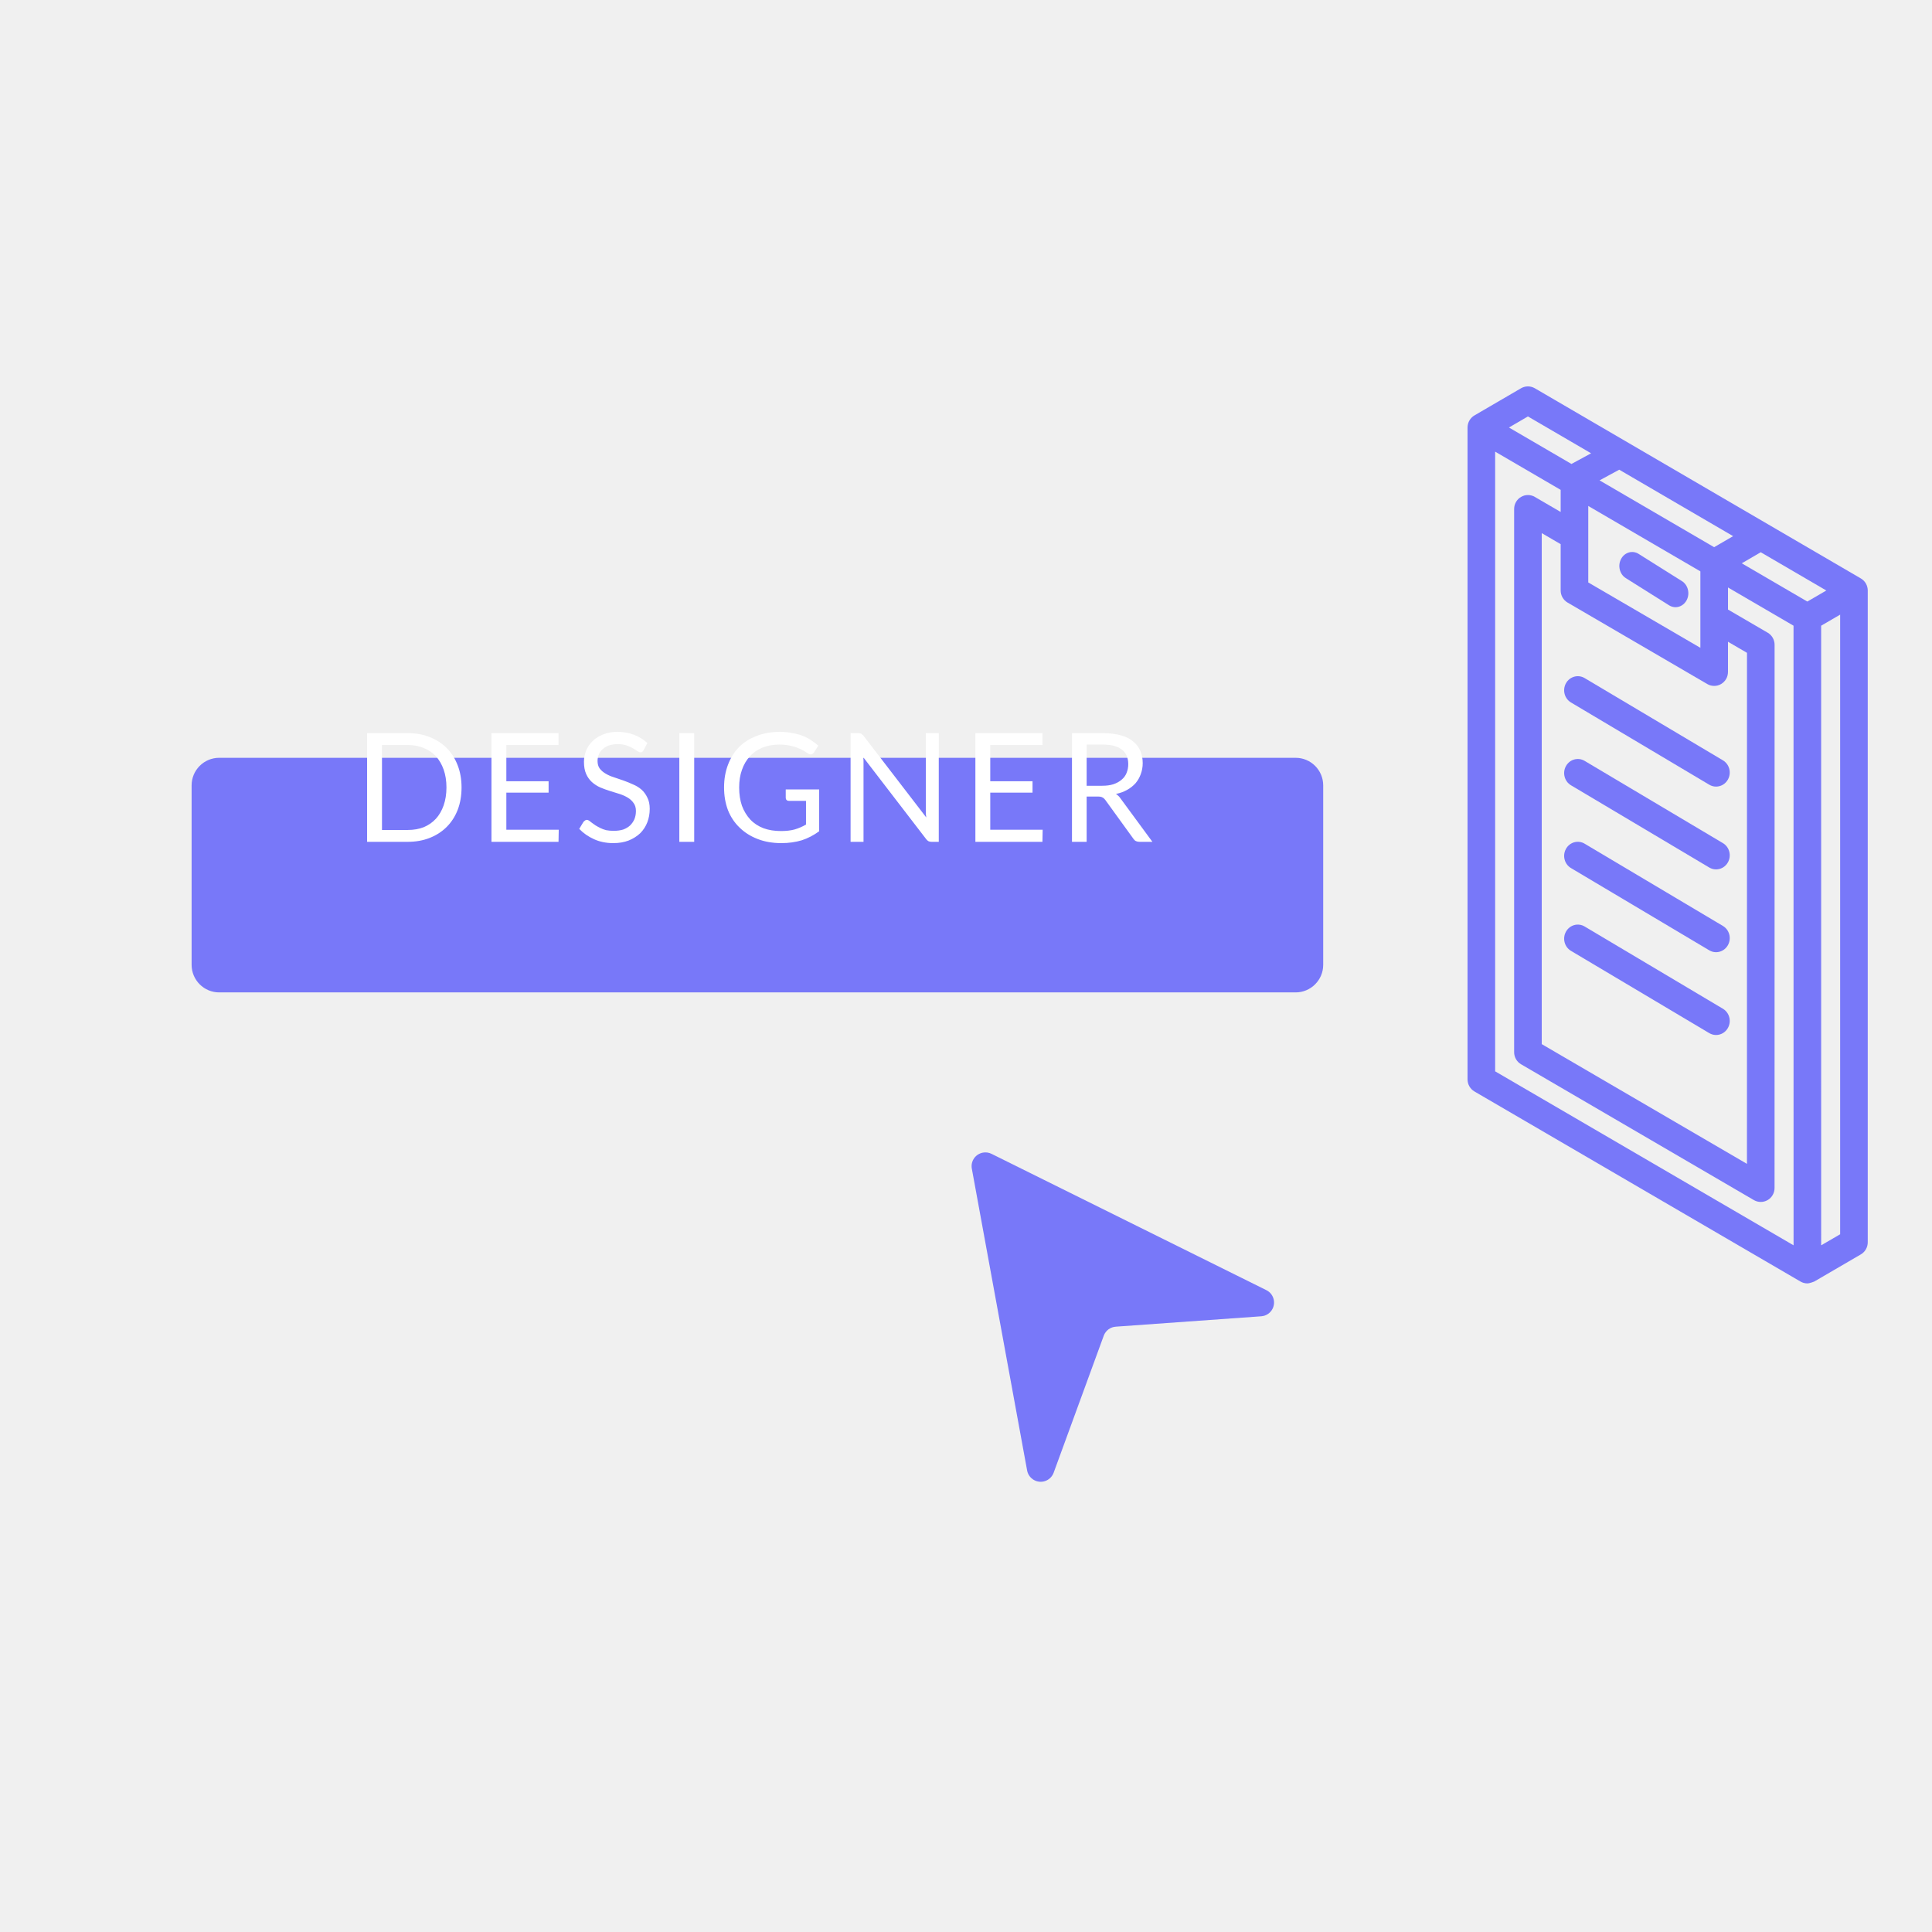
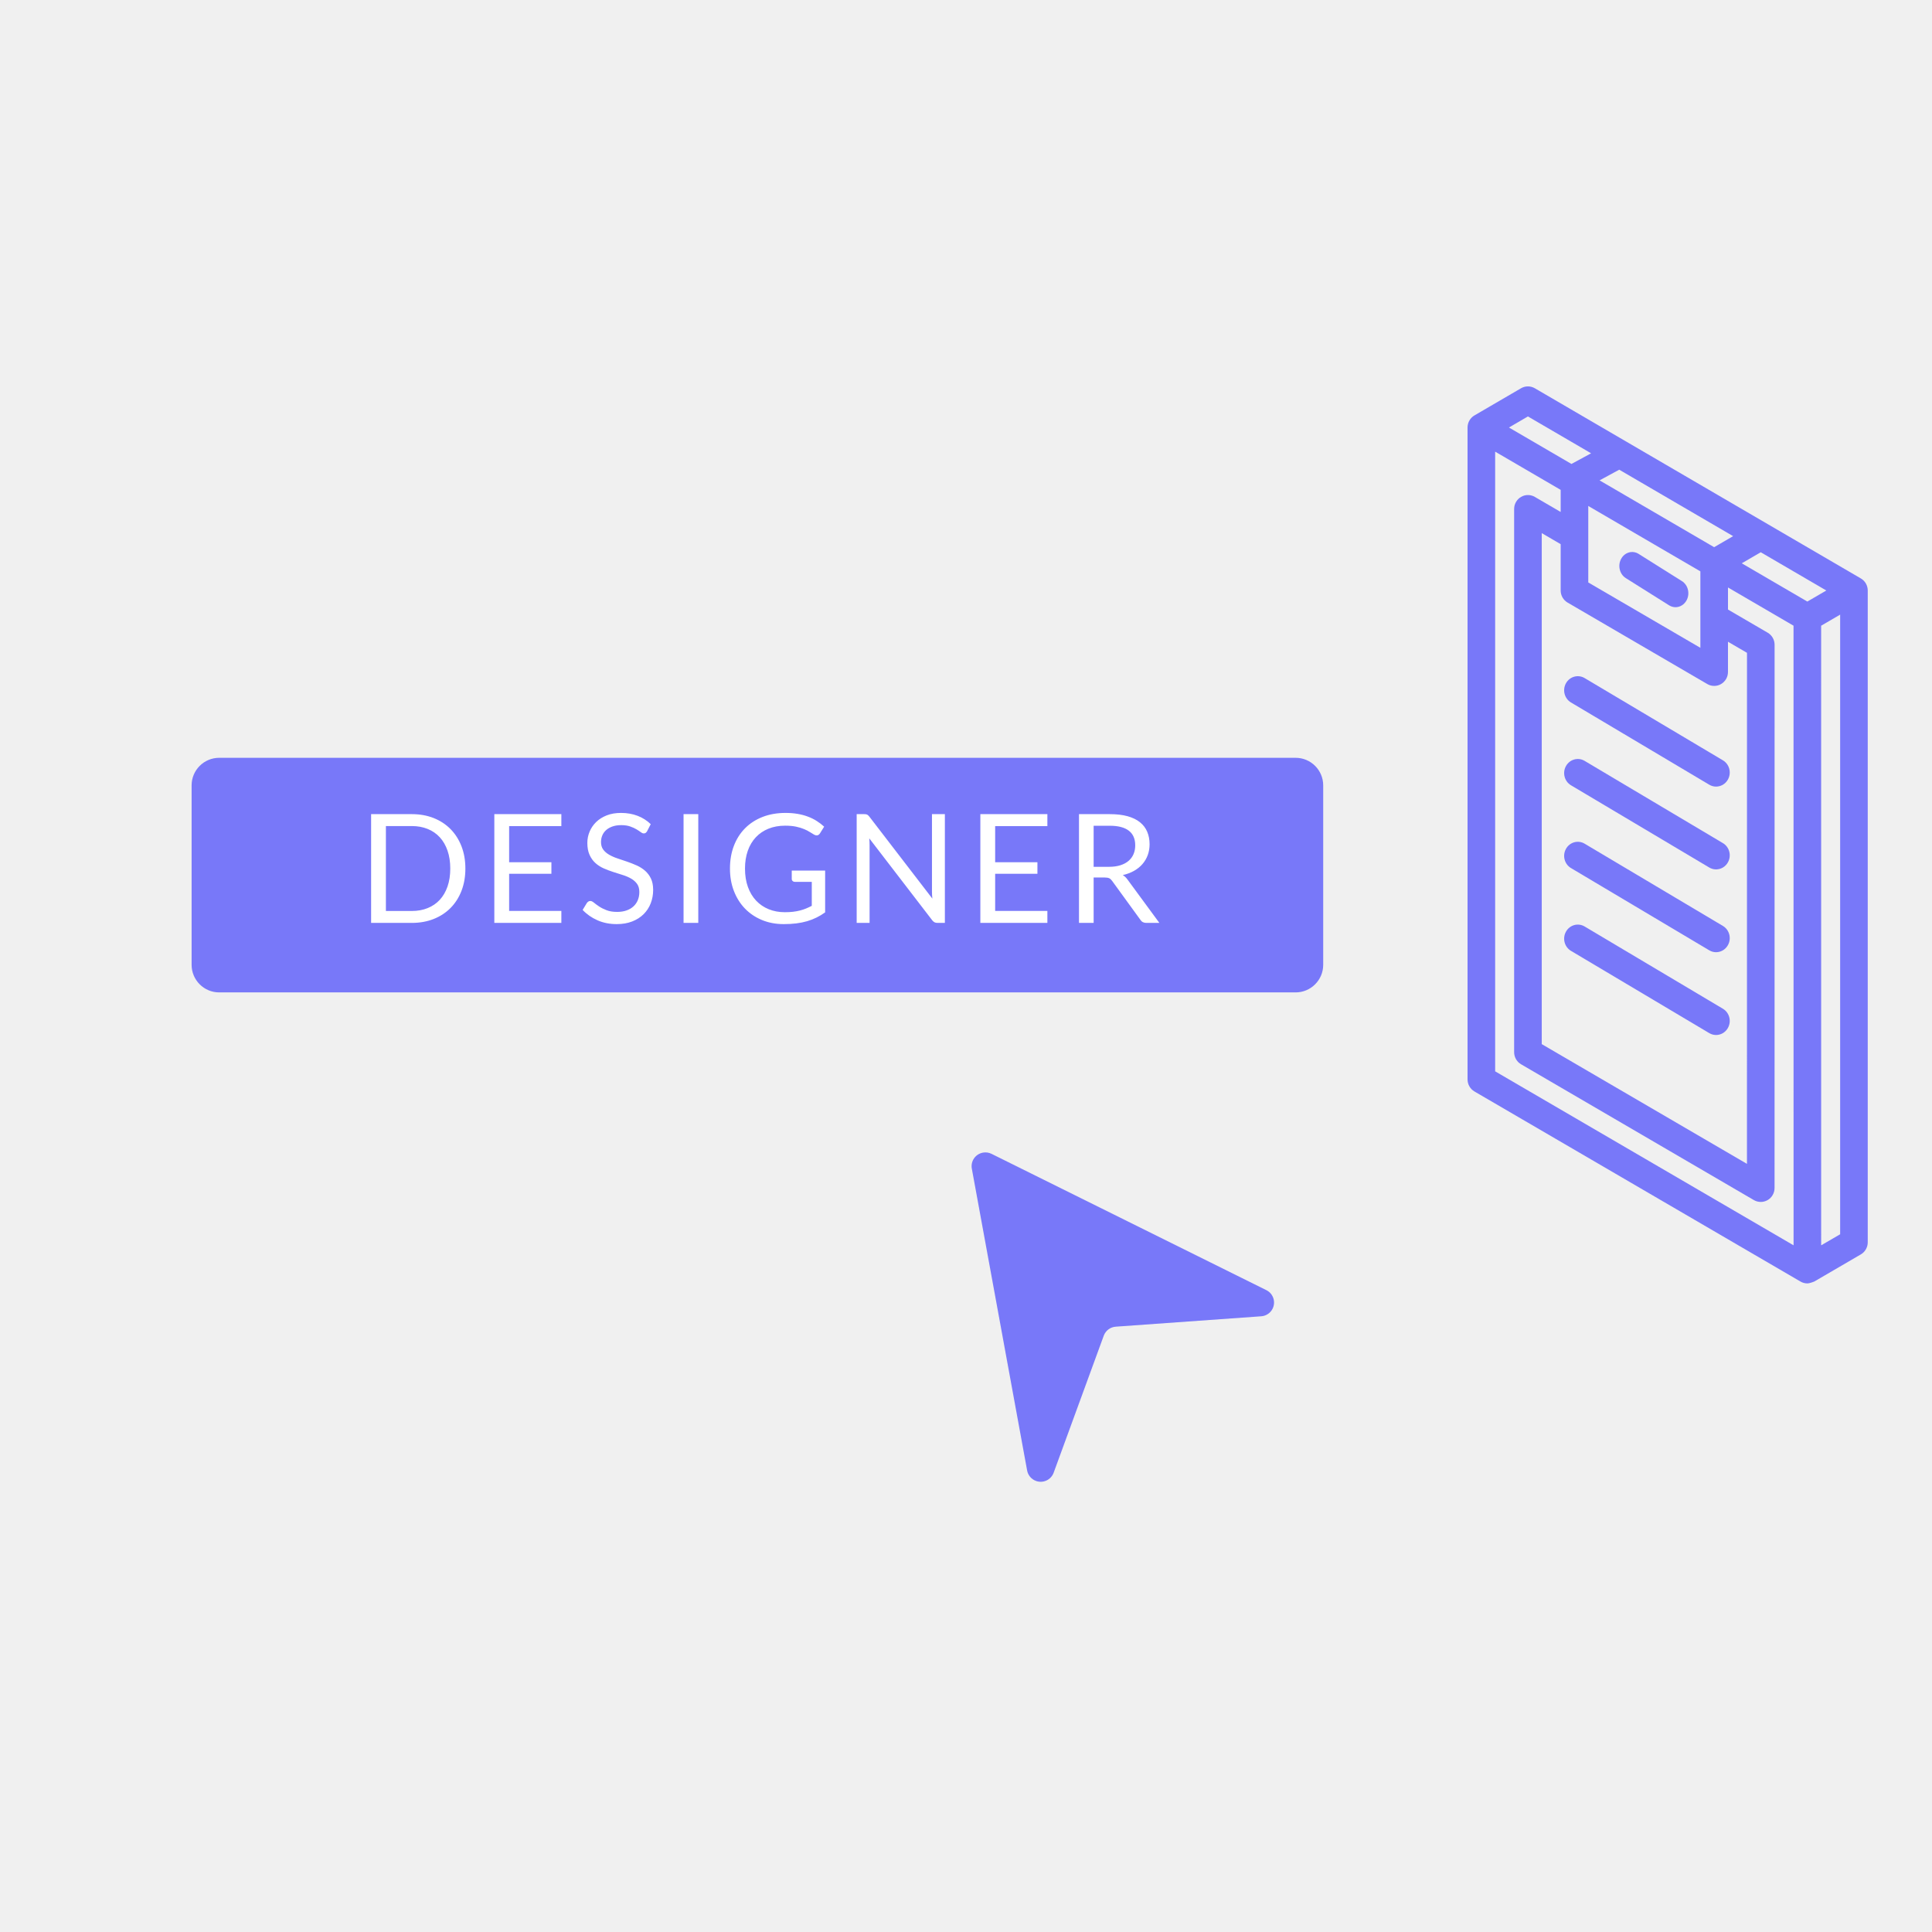
<svg xmlns="http://www.w3.org/2000/svg" xmlns:xlink="http://www.w3.org/1999/xlink" width="140px" height="140px" viewBox="0 0 140 140" version="1.1">
  <defs>
    <rect id="path-1" x="0" y="0" width="140" height="140" />
  </defs>
  <g id="Asset-Artboard-Page" stroke="none" stroke-width="1" fill="none" fill-rule="evenodd">
    <g id="element/designer/header">
      <g>
        <mask id="mask-2" fill="white">
          <use xlink:href="#path-1" />
        </mask>
        <g id="Mask" />
        <g id="Group-24" mask="url(#mask-2)">
          <g transform="translate(4, 14)">
            <g id="016-check-list-copy" transform="translate(101.6018, 14)">
              <path d="M29.242,13.916 L5.618,0.135 C5.308,-0.045 4.927,-0.045 4.617,0.135 C4.617,0.135 1.243,2.103 1.242,2.103 C0.933,2.284 0.742,2.617 0.742,2.979 L0.742,50.217 C0.742,50.578 0.933,50.911 1.243,51.092 L24.867,64.865 C25.022,64.955 25.194,65 25.367,65 C25.54,65 25.867,64.865 25.867,64.865 L29.242,62.898 C29.551,62.718 29.742,62.384 29.742,62.023 L29.742,14.791 C29.742,14.43 29.552,14.096 29.242,13.916 Z M25.365,15.591 L20.613,12.819 L21.988,12.018 L26.74,14.79 L25.365,15.591 Z M7.99,15.664 L18.114,21.568 C18.269,21.659 18.441,21.704 18.614,21.704 C18.787,21.704 18.96,21.659 19.114,21.568 C19.424,21.388 19.614,21.055 19.614,20.693 L19.614,18.503 L20.992,19.306 L20.989,56.337 L6.119,47.662 L6.119,10.632 L7.49,11.432 L7.49,14.789 C7.49,15.15 7.68,15.483 7.99,15.664 Z M17.614,18.943 L9.49,14.206 L9.49,8.664 L17.614,13.403 L17.614,18.943 Z M10.309,6.809 L11.733,6.036 L19.987,10.851 L18.611,11.651 L10.309,6.809 Z M5.117,2.177 L9.695,4.848 L8.272,5.62 L3.743,2.979 L5.117,2.177 Z M2.743,49.633 L2.743,4.729 L7.49,7.497 L7.49,9.099 L5.618,8.008 C5.309,7.827 4.928,7.827 4.618,8.008 C4.309,8.188 4.118,8.522 4.118,8.883 L4.118,48.245 C4.118,48.605 4.309,48.939 4.618,49.12 L21.489,58.962 C21.644,59.052 21.816,59.097 21.989,59.097 C22.162,59.097 22.334,59.052 22.489,58.962 C22.799,58.781 22.989,58.448 22.989,58.087 L22.992,18.723 C22.992,18.362 22.802,18.029 22.492,17.848 L19.615,16.17 L19.615,14.57 L24.364,17.34 L24.367,62.24 L2.743,49.633 Z M26.367,62.24 L26.365,17.341 L27.742,16.539 L27.742,61.44 L26.367,62.24 Z" id="Shape" fill="#7878F9" fill-rule="nonzero" />
              <path d="M12.207,13.89 L15.347,15.864 C15.494,15.956 15.654,16 15.811,16 C16.133,16 16.445,15.818 16.618,15.494 C16.874,15.009 16.722,14.39 16.277,14.11 L13.137,12.136 C12.692,11.856 12.124,12.022 11.867,12.506 C11.61,12.991 11.763,13.61 12.207,13.89 Z" id="Path" fill="#7878F9" fill-rule="nonzero" />
              <path d="M8.237,22.904 L18.257,28.863 C18.413,28.956 18.583,29 18.751,29 C19.093,29 19.426,28.817 19.609,28.49 C19.883,28.002 19.721,27.378 19.247,27.096 L9.228,21.137 C8.754,20.855 8.148,21.022 7.875,21.51 C7.602,21.998 7.764,22.622 8.237,22.904 Z" id="Path" fill="#7878F9" fill-rule="nonzero" />
              <path d="M8.237,28.904 L18.257,34.863 C18.413,34.956 18.583,35 18.751,35 C19.093,35 19.426,34.817 19.609,34.49 C19.883,34.002 19.721,33.378 19.247,33.096 L9.228,27.137 C8.754,26.855 8.148,27.022 7.875,27.51 C7.602,27.998 7.764,28.622 8.237,28.904 Z" id="Path" fill="#7878F9" fill-rule="nonzero" />
              <path d="M8.237,40.903 L18.257,46.863 C18.413,46.956 18.583,47 18.751,47 C19.093,47 19.426,46.817 19.609,46.49 C19.883,46.002 19.721,45.378 19.247,45.097 L9.227,39.137 C8.754,38.855 8.148,39.022 7.875,39.51 C7.602,39.998 7.764,40.622 8.237,40.903 Z" id="Path" fill="#7878F9" fill-rule="nonzero" />
              <path d="M8.237,34.903 L18.257,40.863 C18.413,40.956 18.583,41 18.751,41 C19.093,41 19.426,40.817 19.609,40.49 C19.883,40.002 19.721,39.378 19.247,39.097 L9.227,33.137 C8.754,32.855 8.148,33.022 7.875,33.51 C7.602,33.998 7.764,34.622 8.237,34.903 Z" id="Path" fill="#7878F9" fill-rule="nonzero" />
            </g>
            <g id="Group-22-Copy" transform="translate(56, 56.20136) rotate(-37) translate(-56, -56.20136) translate(18, 15.20136)">
              <g id="Group-23" transform="translate(0, 0.200251)">
                <rect id="Rectangle" fill="#7878F9" transform="translate(38, 32.29975) rotate(-323) translate(-38, -32.29975) " x="-3" y="23.8" width="82" height="17" rx="2" />
-                 <text id="DESIGNER" transform="translate(38.72293, 31.70136) rotate(37) translate(-38.72293, -31.70136) " font-family="Lato-Regular, Lato" font-size="11" font-weight="normal" line-spacing="25" letter-spacing="0.646" fill="#FFFFFF">
-                   <tspan x="9.223" y="30.201">DESIGNER</tspan>
-                 </text>
+                 <path d="M13.128,36.201 C13.707,36.201 14.235,36.107 14.712,35.918 C15.189,35.729 15.597,35.463 15.938,35.118 C16.279,34.773 16.543,34.359 16.73,33.875 C16.917,33.391 17.011,32.854 17.011,32.263 C17.011,31.673 16.917,31.136 16.73,30.652 C16.543,30.168 16.279,29.753 15.938,29.406 C15.597,29.06 15.189,28.792 14.712,28.603 C14.235,28.414 13.707,28.32 13.128,28.32 L13.128,28.32 L10.18,28.32 L10.18,36.201 L13.128,36.201 Z M13.128,35.338 L11.252,35.338 L11.252,29.183 L13.128,29.183 C13.55,29.183 13.933,29.253 14.277,29.392 C14.622,29.532 14.915,29.733 15.157,29.997 C15.399,30.261 15.586,30.584 15.718,30.965 C15.85,31.347 15.916,31.779 15.916,32.263 C15.916,32.747 15.85,33.18 15.718,33.561 C15.586,33.943 15.399,34.264 15.157,34.527 C14.915,34.789 14.622,34.99 14.277,35.129 C13.933,35.268 13.55,35.338 13.128,35.338 L13.128,35.338 Z M23.966,36.201 L23.966,35.332 L20.182,35.332 L20.182,32.643 L23.245,32.643 L23.245,31.807 L20.182,31.807 L20.182,29.189 L23.966,29.189 L23.966,28.32 L19.109,28.32 L19.109,36.201 L23.966,36.201 Z M27.978,36.289 C28.396,36.289 28.769,36.225 29.097,36.097 C29.425,35.969 29.702,35.793 29.928,35.569 C30.153,35.345 30.325,35.082 30.442,34.78 C30.559,34.477 30.618,34.154 30.618,33.809 C30.618,33.483 30.564,33.208 30.456,32.984 C30.348,32.76 30.205,32.571 30.027,32.417 C29.849,32.263 29.647,32.136 29.422,32.035 C29.196,31.934 28.965,31.844 28.729,31.763 C28.492,31.682 28.261,31.604 28.036,31.529 C27.81,31.454 27.609,31.365 27.431,31.262 C27.253,31.16 27.11,31.036 27.002,30.891 C26.894,30.746 26.839,30.564 26.839,30.344 C26.839,30.172 26.871,30.011 26.933,29.863 C26.995,29.714 27.088,29.585 27.211,29.475 C27.334,29.365 27.487,29.278 27.67,29.214 C27.853,29.149 28.064,29.117 28.302,29.117 C28.555,29.117 28.771,29.149 28.949,29.211 C29.127,29.273 29.279,29.342 29.405,29.417 C29.532,29.492 29.636,29.561 29.719,29.623 C29.801,29.686 29.874,29.717 29.936,29.717 C29.995,29.717 30.042,29.703 30.079,29.676 C30.116,29.648 30.15,29.607 30.183,29.552 L30.183,29.552 L30.442,29.046 C30.171,28.782 29.853,28.58 29.49,28.441 C29.127,28.302 28.726,28.232 28.286,28.232 C27.894,28.232 27.546,28.292 27.244,28.413 C26.941,28.534 26.687,28.696 26.482,28.897 C26.277,29.099 26.12,29.33 26.012,29.59 C25.904,29.851 25.849,30.12 25.849,30.399 C25.849,30.747 25.904,31.04 26.012,31.276 C26.12,31.513 26.262,31.71 26.438,31.867 C26.614,32.025 26.815,32.153 27.04,32.252 C27.266,32.351 27.497,32.438 27.733,32.514 C27.97,32.589 28.201,32.662 28.426,32.734 C28.652,32.805 28.852,32.892 29.028,32.995 C29.204,33.098 29.347,33.225 29.455,33.377 C29.563,33.529 29.617,33.725 29.617,33.963 C29.617,34.179 29.58,34.375 29.507,34.551 C29.434,34.727 29.328,34.879 29.191,35.005 C29.053,35.132 28.885,35.23 28.687,35.299 C28.489,35.369 28.264,35.404 28.011,35.404 C27.707,35.404 27.449,35.363 27.238,35.28 C27.027,35.198 26.848,35.107 26.699,35.008 C26.551,34.909 26.427,34.818 26.328,34.736 C26.229,34.653 26.141,34.612 26.064,34.612 C26.013,34.612 25.966,34.626 25.924,34.653 C25.882,34.681 25.846,34.715 25.816,34.755 L25.816,34.755 L25.508,35.261 C25.805,35.576 26.164,35.826 26.584,36.012 C27.004,36.197 27.468,36.289 27.978,36.289 Z M33.888,36.201 L33.888,28.32 L32.821,28.32 L32.821,36.201 L33.888,36.201 Z M40.083,36.289 C40.41,36.289 40.712,36.272 40.991,36.237 C41.27,36.202 41.531,36.149 41.775,36.078 C42.019,36.006 42.248,35.917 42.462,35.811 C42.677,35.705 42.883,35.58 43.081,35.437 L43.081,35.437 L43.081,32.412 L40.661,32.412 L40.661,33.017 C40.661,33.076 40.682,33.125 40.724,33.165 C40.766,33.206 40.822,33.226 40.892,33.226 L40.892,33.226 L42.113,33.226 L42.113,34.964 C41.974,35.037 41.834,35.102 41.695,35.159 C41.556,35.216 41.407,35.265 41.249,35.305 C41.092,35.345 40.924,35.375 40.746,35.396 C40.568,35.416 40.373,35.426 40.16,35.426 C39.735,35.426 39.346,35.354 38.994,35.211 C38.642,35.068 38.338,34.861 38.081,34.59 C37.825,34.319 37.626,33.988 37.485,33.597 C37.344,33.207 37.273,32.762 37.273,32.263 C37.273,31.787 37.341,31.357 37.476,30.974 C37.612,30.59 37.806,30.264 38.059,29.995 C38.312,29.725 38.619,29.518 38.978,29.373 C39.337,29.228 39.739,29.156 40.182,29.156 C40.487,29.156 40.75,29.18 40.972,29.227 C41.194,29.275 41.386,29.333 41.549,29.401 C41.712,29.468 41.851,29.539 41.964,29.612 C42.078,29.686 42.181,29.748 42.272,29.799 C42.342,29.84 42.406,29.86 42.465,29.86 C42.564,29.86 42.645,29.81 42.707,29.711 L42.707,29.711 L43.009,29.227 C42.841,29.073 42.659,28.935 42.465,28.812 C42.271,28.689 42.059,28.585 41.83,28.499 C41.601,28.412 41.352,28.346 41.084,28.301 C40.817,28.255 40.527,28.232 40.215,28.232 C39.599,28.232 39.043,28.329 38.546,28.523 C38.049,28.718 37.626,28.992 37.276,29.346 C36.926,29.699 36.656,30.124 36.467,30.619 C36.278,31.114 36.184,31.662 36.184,32.263 C36.184,32.857 36.28,33.402 36.473,33.897 C36.665,34.392 36.934,34.816 37.278,35.17 C37.623,35.524 38.034,35.799 38.51,35.995 C38.987,36.191 39.511,36.289 40.083,36.289 Z M46.301,36.201 L46.301,30.586 C46.301,30.513 46.299,30.432 46.296,30.344 C46.292,30.256 46.287,30.166 46.279,30.074 L46.279,30.074 L50.839,36.009 C50.894,36.079 50.95,36.128 51.006,36.157 C51.063,36.187 51.134,36.201 51.218,36.201 L51.218,36.201 L51.757,36.201 L51.757,28.32 L50.822,28.32 L50.822,33.902 C50.822,33.987 50.824,34.074 50.828,34.164 C50.831,34.253 50.839,34.346 50.85,34.441 L50.85,34.441 L46.285,28.501 C46.226,28.428 46.174,28.379 46.128,28.356 C46.082,28.332 46.012,28.32 45.916,28.32 L45.916,28.32 L45.366,28.32 L45.366,36.201 L46.301,36.201 Z M59.185,36.201 L59.185,35.332 L55.401,35.332 L55.401,32.643 L58.464,32.643 L58.464,31.807 L55.401,31.807 L55.401,29.189 L59.185,29.189 L59.185,28.32 L54.328,28.32 L54.328,36.201 L59.185,36.201 Z M62.537,36.201 L62.537,32.912 L63.346,32.912 C63.492,32.912 63.602,32.932 63.676,32.97 C63.749,33.009 63.817,33.072 63.879,33.16 L63.879,33.16 L65.925,35.976 C66.017,36.126 66.16,36.201 66.354,36.201 L66.354,36.201 L67.3,36.201 L65.001,33.072 C64.899,32.925 64.781,32.813 64.649,32.736 C64.954,32.667 65.226,32.564 65.466,32.428 C65.706,32.293 65.91,32.129 66.076,31.936 C66.243,31.744 66.371,31.526 66.459,31.284 C66.547,31.042 66.591,30.782 66.591,30.503 C66.591,30.17 66.534,29.868 66.42,29.599 C66.307,29.329 66.131,29.099 65.895,28.908 C65.658,28.718 65.359,28.572 64.996,28.471 C64.633,28.37 64.202,28.32 63.703,28.32 L63.703,28.32 L61.476,28.32 L61.476,36.201 L62.537,36.201 Z M63.654,32.137 L62.537,32.137 L62.537,29.161 L63.703,29.161 C64.316,29.161 64.777,29.281 65.086,29.519 C65.396,29.757 65.551,30.111 65.551,30.58 C65.551,30.811 65.511,31.022 65.43,31.213 C65.35,31.404 65.229,31.568 65.07,31.705 C64.91,31.843 64.712,31.949 64.476,32.024 C64.239,32.099 63.965,32.137 63.654,32.137 L63.654,32.137 Z" id="DESIGNER" fill="#FFFFFF" fill-rule="nonzero" transform="translate(38.74006, 32.26061) rotate(37) translate(-38.74006, -32.26061) " />
              </g>
              <path d="M39.394,58.842 L49.355,78.717 C49.602,79.211 49.402,79.811 48.909,80.059 C48.592,80.218 48.215,80.197 47.917,80.004 L39.043,74.26 C38.713,74.046 38.287,74.046 37.957,74.26 L29.083,80.004 C28.619,80.305 28,80.172 27.7,79.708 C27.507,79.411 27.487,79.034 27.645,78.717 L37.606,58.842 C37.853,58.348 38.454,58.148 38.948,58.396 C39.141,58.492 39.297,58.649 39.394,58.842 Z" id="Rectangle" fill="#7878F9" />
            </g>
          </g>
        </g>
      </g>
    </g>
  </g>
</svg>
